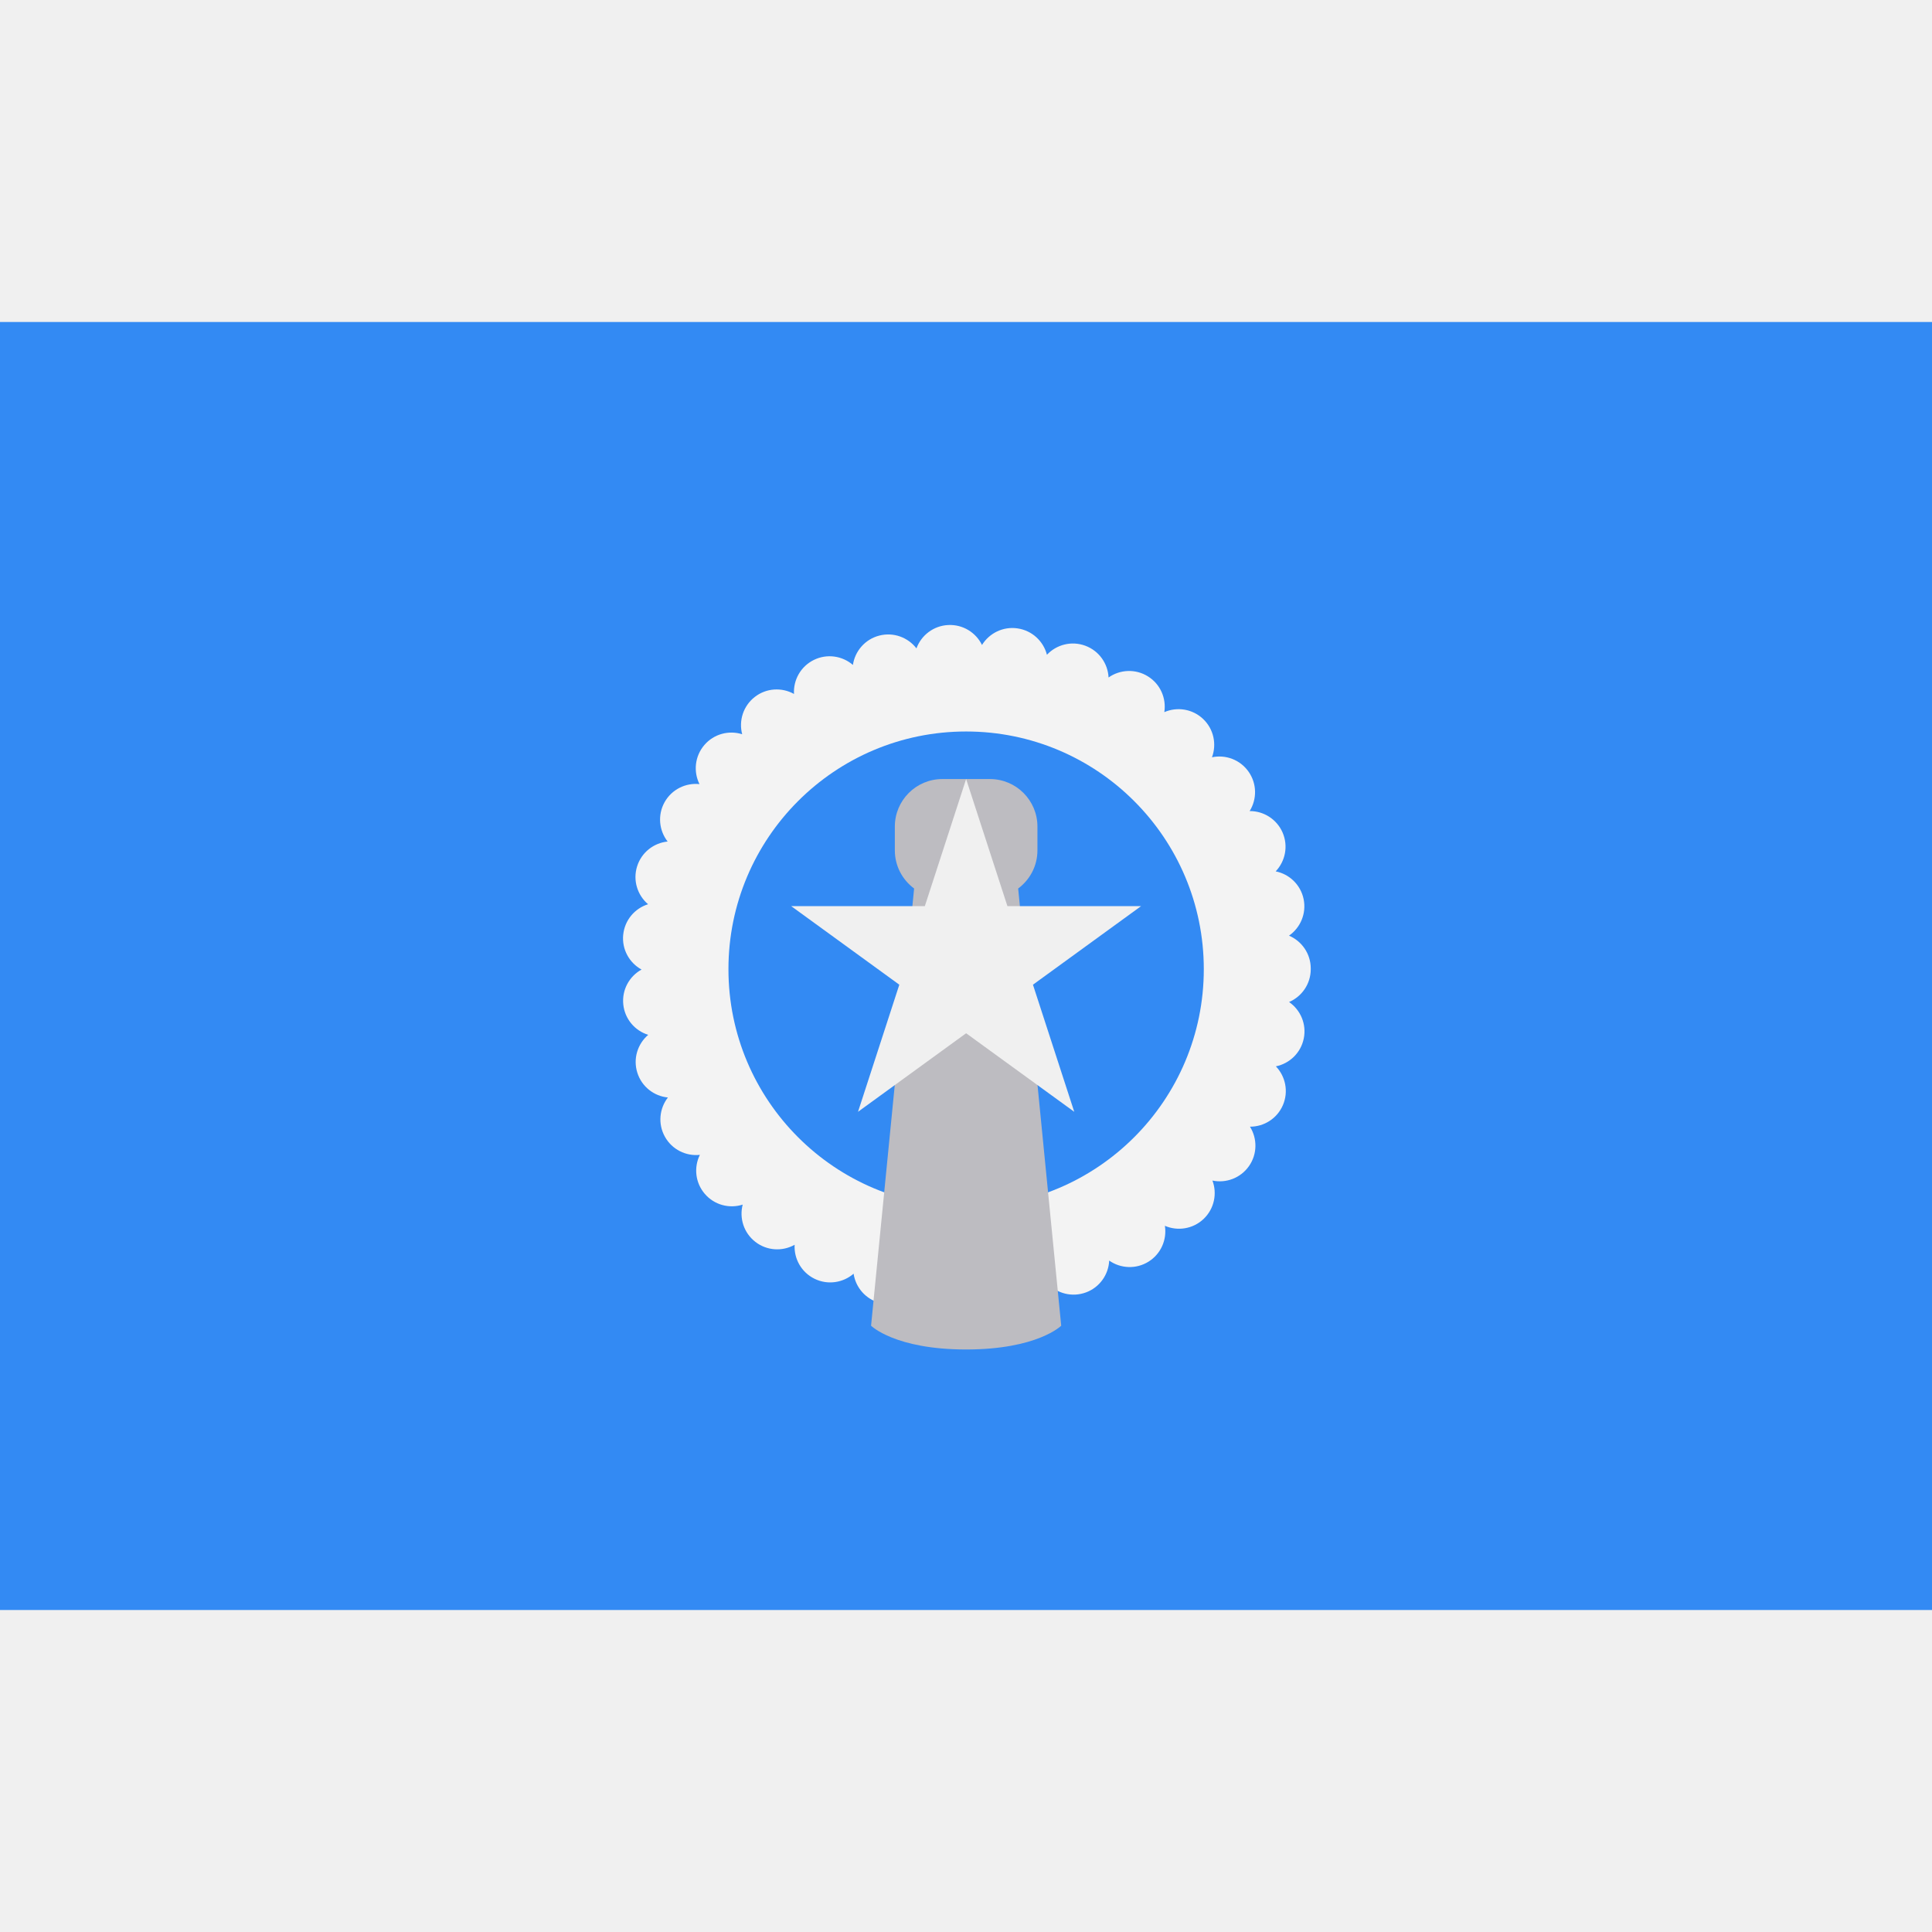
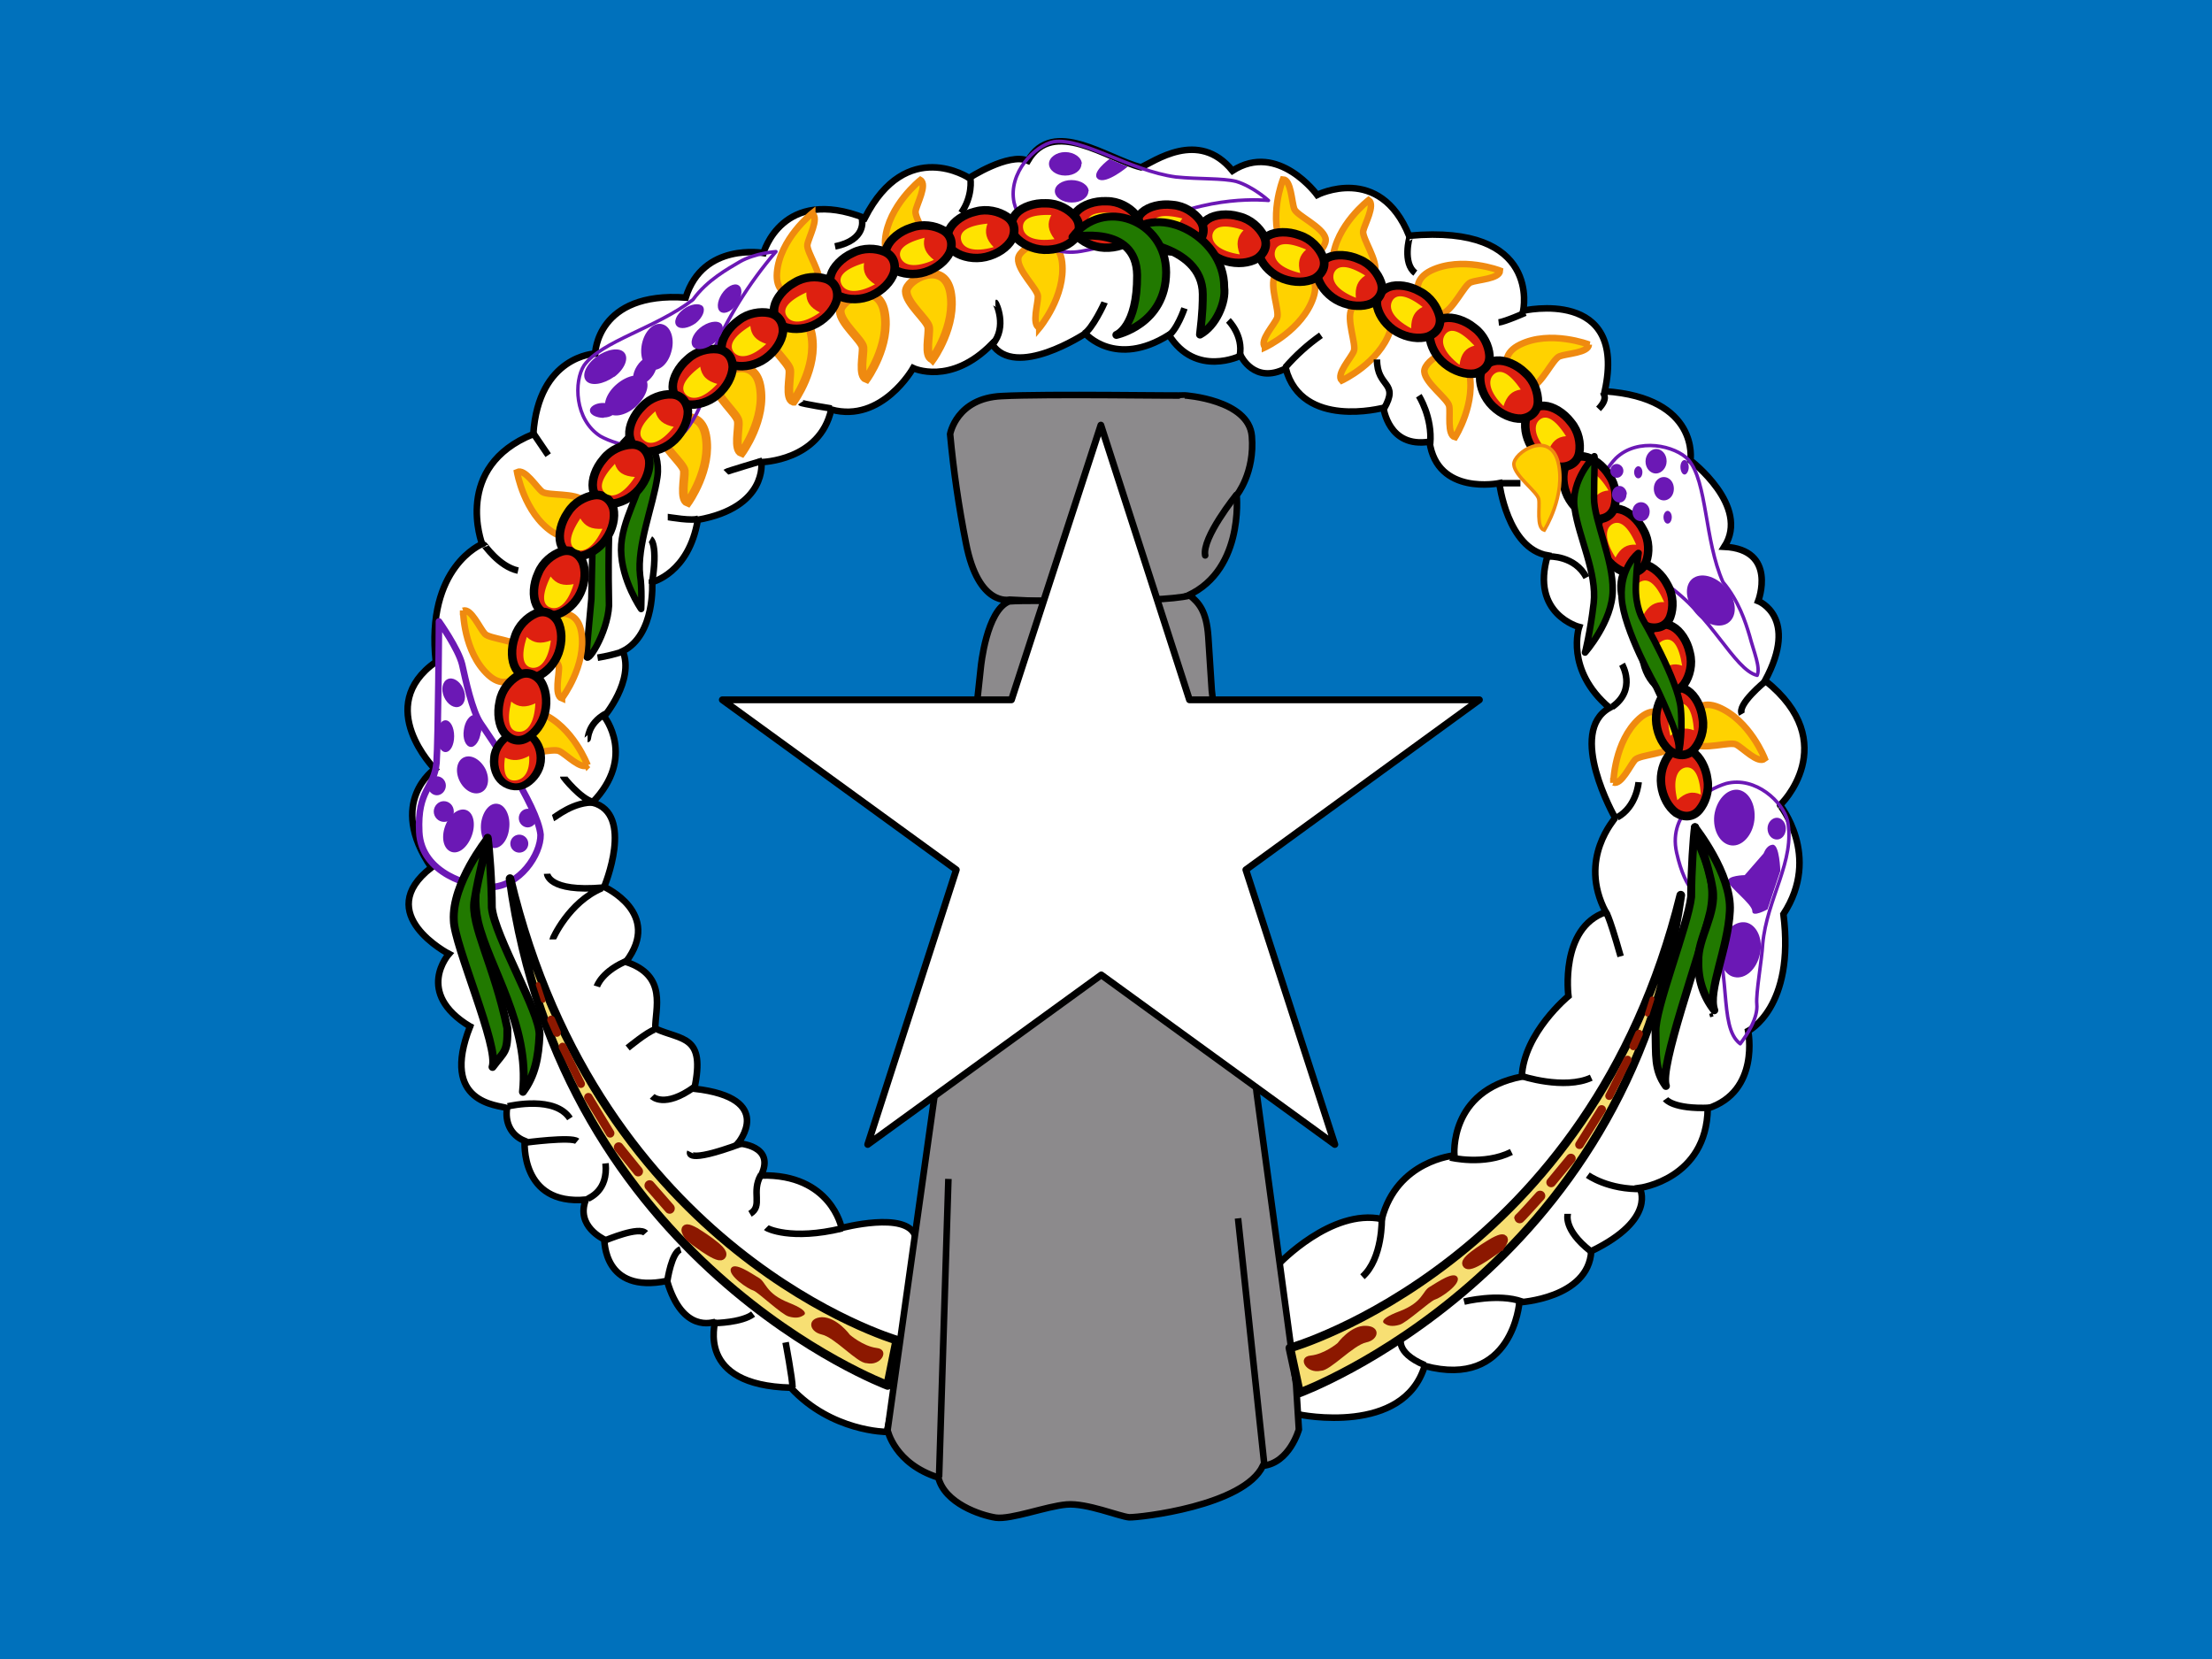
- <svg xmlns="http://www.w3.org/2000/svg" version="1.1" id="Capa_1" x="0px" y="0px" viewBox="0 0 512 512" style="enable-background:new 0 0 512 512;" xml:space="preserve">
-   <rect y="85.331" style="fill:#338AF3;" width="512" height="341.337" />
-   <path style="fill:#F3F3F3;" d="M251.469,348.064c-3.906-0.189-7.137-2.727-8.402-6.173l0,0c-2.236,2.916-6.078,4.384-9.864,3.408  l0,0c-3.792-0.976-6.443-4.114-6.992-7.753l0,0c-2.784,2.405-6.841,3.061-10.349,1.341l0,0c-3.515-1.726-5.48-5.336-5.278-9.008l0,0  c-3.206,1.802-7.313,1.625-10.406-0.768l0,0c-3.086-2.393-4.29-6.318-3.357-9.876l0,0c-3.502,1.122-7.483,0.126-10.034-2.841l0,0  c-2.551-2.961-2.942-7.049-1.317-10.342l0,0c-3.653,0.39-7.357-1.386-9.259-4.799l0,0c-1.909-3.414-1.468-7.502,0.794-10.406l0,0  c-3.66-0.353-6.934-2.84-8.106-6.569l0,0c-1.178-3.729,0.082-7.647,2.885-10.034l0,0c-3.515-1.084-6.211-4.183-6.607-8.07l0,0  c-0.397-3.887,1.618-7.457,4.837-9.234l0,0c-3.219-1.763-5.247-5.335-4.863-9.215l0,0c0,0,0,0,0.006,0l0,0  c0.384-3.892,3.08-6.998,6.588-8.094l0,0c-2.803-2.381-4.075-6.293-2.91-10.022l0,0c1.165-3.735,4.434-6.23,8.094-6.595l0,0  c-2.262-2.897-2.715-6.985-0.819-10.406l0,0c1.896-3.414,5.6-5.197,9.259-4.812l0,0c-1.637-3.295-1.253-7.382,1.291-10.356l0,0  c2.538-2.966,6.519-3.968,10.027-2.859l0,0c-0.945-3.552,0.252-7.483,3.338-9.883l0,0c3.08-2.4,7.187-2.583,10.392-0.794l0,0  c-0.208-3.672,1.751-7.282,5.259-9.013l0,0c3.502-1.726,7.565-1.083,10.355,1.322l0,0c0.535-3.641,3.188-6.79,6.973-7.772l0,0l0,0  l0,0c3.779-0.983,7.622,0.472,9.864,3.383l0,0c1.267-3.445,4.491-5.99,8.397-6.185l0,0c3.899-0.201,7.363,1.99,8.976,5.285l0,0  c1.928-3.124,5.593-4.976,9.454-4.39l0,0c3.867,0.58,6.834,3.426,7.753,6.985l0,0c2.52-2.684,6.488-3.748,10.153-2.4l0,0  c3.672,1.355,6.003,4.743,6.18,8.421l0,0c3.004-2.116,7.111-2.362,10.43-0.296l0,0c3.319,2.059,4.913,5.846,4.346,9.48l0,0  c3.37-1.468,7.439-0.882,10.273,1.802l0,0c2.835,2.689,3.641,6.715,2.356,10.16l0,0c3.596-0.762,7.464,0.623,9.706,3.83l0,0l0,0l0,0  c2.243,3.2,2.224,7.306,0.277,10.425l0,0c3.672-0.026,7.18,2.117,8.736,5.7l0,0c1.549,3.591,0.699,7.615-1.839,10.28l0,0  c3.61,0.718,6.614,3.521,7.407,7.351l0,0c0.787,3.83-0.857,7.59-3.874,9.688l0,0c3.377,1.43,5.757,4.775,5.763,8.68l0,0  c0,0.043,0,0.082,0,0.126l0,0c0,0.026,0,0.057,0,0.082l0,0c0,3.905-2.369,7.256-5.744,8.698l0,0c3.023,2.085,4.68,5.846,3.892,9.675  l0,0c-0.781,3.83-3.779,6.639-7.388,7.369l0,0c2.544,2.658,3.408,6.676,1.864,10.273l0,0l0,0l0,0  c-1.544,3.591-5.052,5.739-8.731,5.719l0,0c1.952,3.118,1.985,7.225-0.252,10.43l0,0c-2.236,3.207-6.097,4.605-9.693,3.849l0,0  c1.291,3.439,0.492,7.471-2.336,10.167l0,0l0,0l0,0c-2.835,2.69-6.898,3.281-10.267,1.826l0,0c0.573,3.629-1.014,7.421-4.328,9.492  l0,0c-3.314,2.072-7.42,1.832-10.43-0.277l0,0c-0.17,3.679-2.488,7.073-6.154,8.434l0,0c0,0,0,0-0.007,0l0,0  c-3.666,1.355-7.634,0.296-10.16-2.381l0,0c-0.907,3.565-3.868,6.418-7.735,7.01l0,0l0,0l0,0c-3.861,0.585-7.533-1.253-9.466-4.378  l0,0c-1.537,3.169-4.787,5.323-8.49,5.323l0,0C251.784,348.077,251.627,348.071,251.469,348.064z" />
-   <circle style="fill:#338AF3;" cx="256.033" cy="256.84" r="62.987" />
-   <path style="fill:#BDBCC1;" d="M269.823,235.464c3.094-2.295,5.109-5.964,5.109-10.113v-6.299c0-6.958-5.64-12.597-12.597-12.597  h-12.597c-6.958,0-12.597,5.64-12.597,12.597v6.299c0,4.149,2.015,7.818,5.109,10.113l-11.408,115.862c0,0,6.299,6.3,25.195,6.3  c18.896,0,25.195-6.3,25.195-6.3L269.823,235.464z" />
-   <polygon style="fill:#F0F0F0;" points="256.034,206.455 266.978,240.137 302.396,240.137 273.744,260.955 284.688,294.638   256.034,273.822 227.383,294.638 238.327,260.955 209.675,240.137 245.091,240.137 " />
+ <svg xmlns="http://www.w3.org/2000/svg" id="flag-icons-mp" viewBox="0 0 640 480">
+   <defs>
+     <clipPath id="mp-a">
+       <path fill-opacity=".7" d="M0 0h640v480H0z" />
+     </clipPath>
+   </defs>
+   <g clip-path="url(#mp-a)">
+     <path fill="#0071bc" fill-rule="evenodd" d="M-160 0h960v480h-960z" />
+     <path fill="#fff" fill-rule="evenodd" stroke="#000" stroke-width="1.9" d="M370 365.7s15.2-16.1 29.8-13c4.4-17 21-18.4 21-18.4s-1.7-18.7 19.5-22.8c.6-12.7 13.5-23.3 13.5-23.3s-2.6-19.7 10.8-24.3c-8.2-15.6 2.8-27 2.7-27.3-.2-.3-14-24.8-1.6-31.8-13-11-8.8-23.4-8.8-23.4s-14.2-3.7-9.1-20.7c-11.7-2-14-20.9-14-20.9s-18 3.7-20.2-12c-12 1.9-13.2-9.8-13.4-9.8-.1 0-23.5 6.3-28.2-11.4-9.1 4.7-13-3.7-13-3.7s-13 6.5-20.8-6c-15.5 9.7-24.2-.4-24.2-.4s-20.3 13.4-27 3c-12 12.2-22.8 7-22.8 7s-9 16-23.7 12c-3.3 14.9-20.2 15.2-20.2 15.2s1.8 13.1-18.4 16.7c-2.6 15.5-13.2 18-13.2 18s1 15.2-8.5 20c3.4 8.5-5.4 18.9-5.4 18.9s9.4 11.7-3.4 24.9c12.3 3.2 3.4 24.4 3.4 24.4s17 7.6 6.3 21.7c12.2 4 8.4 13.6 8.5 19.3 7.8 3.5 14.6 1.8 11.3 17.4 23.8 2.7 12.6 15.8 12.6 15.8s11 .5 6.7 9.3c20.3-.5 23.3 15.2 23.3 15.2s18.8-5 21.3 2.3-8.2 56.7-8.2 56.7-16 0-27.8-12.8c-27.8-.7-21.6-19-22-19-.5 0-9.3 3.4-13.8-11.9-18.6 3.8-18-11.8-18.2-12-.1-.1-8.3-3.8-5.3-11.5-19.1 1.7-17.7-17-17.7-17-4.2-1.7-5.7-5.6-5.1-9.5-2.5-.9-19.5-1.2-10.7-23.6-16.2-9.8-6.1-21-6.1-21s-22.4-11.6-5.1-25c-13-19 1-28.5 1-28.5s-17.9-18.1.3-31c-3-27.5 13.4-34.1 13.4-34.1s-8.6-22.4 14.8-31.8c1.5-22.7 17.9-23.3 17.9-23.3s.4-18 26.2-16.2c5-16.1 22.5-12.9 22.5-12.9s5.4-19.5 29.3-10.1c12.1-23.7 30.2-11.6 30.2-11.6s11.4-7.4 17-5c7.3-12.5 22.8-.6 32.7 1.9 3.7-1.5 16.6-11.2 26.5 1 13.2-8.5 24.5 7 24.5 7s18.1-9.2 26.6 11.8c38.5-3.5 33 21.7 33 21.7s30.2-6.9 23.6 23.3c27.6 1.9 24.8 20 24.8 20s17.4 13.2 9.8 25c15.5.8 9.8 15.7 9.8 15.7s11.9 4.6 2 23c22.7 18.1 4.4 36.2 4.3 36-.2-.1 12.1 14.6 1 31.6 3.4 27-10.2 33.8-10.2 33.8s3.5 17.5-11.7 22.4c-.3 20.5-19.7 23-19.7 23s5.2 9-14 18.3c-.8 13.7-20.8 14.8-20.8 14.8s-1.9 25.2-27.4 18.4c-6.1 20.2-36 14.2-36.6 14-.5-.3-5.7-43.4-5.7-43.5z" />
+     <path fill="#217900" fill-rule="evenodd" stroke="#000" stroke-linejoin="round" stroke-width="1.9" d="M185 124s6.4 5.6 5.2 14c-1.2 8.3-6 19.9-5 28.5.6 3.5.3 9.7.3 9.7s-5.7-8.2-5.8-17 6.2-17.1 6.2-23.6-1.1-11.7-1-11.5zm-3.2 2.6s-8.4 8-9.5 15.7c-.8 4-1 22.7-1.2 31-.2 2.5-1.2 12.5-1.4 16.2-.3 3.6 6.1-6.2 6.5-14.3-.2-8.3-.2-25.8.6-28.5.8-3.4.6-7.1 1.8-10.5z" />
+     <g fill="#ffd200" fill-rule="evenodd" stroke="#ef8a10">
+       <path stroke-width="1.9" d="M366 100.5s10.8-5 14-14.4-9.5-9.4-11.1-6.4c-1.7 3 1.4 10.3.6 12.3-.8 2-5.2 6.6-3.5 8.4z" />
+       <path stroke-width="2.5" d="M269.8 103.9s7-9.7 5.2-19.4c-1.9-9.6-12.8-3.6-12.8-.2s6.2 8.3 6.5 10.4c.3 2.1-1.3 8.4 1 9.1zm-19.1 5.7s7-9.7 5.2-19.3c-1.8-9.7-12.8-3.7-12.8-.3 0 3.4 6.3 8.4 6.6 10.5.2 2-1.3 8.3 1 9.1zm-21.1 6.5s7-9.6 5.2-19.3c-1.9-9.7-12.8-3.7-12.8-.3 0 3.4 6.2 8.4 6.5 10.5.3 2-1.3 8.3 1 9.1zm-15 14.9s7.1-9.7 5.3-19.3c-1.8-9.7-12.8-3.7-12.8-.3 0 3.4 6.3 8.4 6.5 10.5.3 2-1.3 8.3 1 9.1zM199 145.4s7-9.7 5.2-19.4-12.8-3.6-12.8-.2 6.3 8.3 6.6 10.4c.2 2.1-1.3 8.4 1 9.2z" />
+       <path stroke-width="1.9" d="M235 61.7s-9.4 7.4-10.2 17.2c-.8 9.8 11.3 7 12.2 3.7 1-3.3-3.7-9.7-3.4-11.8.3-2 3.5-7.7 1.4-9zm31.3-9.6s-9.3 7.4-10.2 17.2c-.8 9.8 11.3 7 12.3 3.7.9-3.3-3.8-9.8-3.5-11.9.3-2 3.5-7.7 1.4-9zm-116.7 84.5s2 11.8 10.2 17.3c8.2 5.4 11.5-6.6 9.1-9s-10.3-1.4-12-2.6c-1.7-1.3-5-6.8-7.3-5.7zm-15.6 40s0 12 7.3 18.7c7.2 6.6 12.4-4.7 10.4-7.4s-10-3-11.4-4.5c-1.5-1.6-4-7.5-6.3-6.7zm36 44.8s-4.2-11.2-13.3-15c-9.1-3.6-10 8.8-7.2 10.7 2.9 1.8 10.4-.7 12.3.2 2 .9 6.3 5.6 8.3 4zm-7.4-19.4s7.2-9.5 5.6-19.1c-1.7-9.7-12.7-4-12.8-.6 0 3.4 6 8.5 6.3 10.6.2 2.1-1.5 8.3.9 9.2zm225.6-91.9s10.8-5 14-14.3-9.5-9.4-11.1-6.5c-1.7 3 1.4 10.4.6 12.3-.8 2-5.2 6.7-3.5 8.5zm32.8 16.4s6.4-10.1 3.9-19.6c-2.5-9.5-13-2.8-12.8.6.2 3.3 6.8 7.9 7.2 10 .4 2-.7 8.4 1.7 9zm89.6 93s-4.3-11.1-13.4-14.9c-9.1-3.7-10 8.8-7.2 10.6 2.9 1.9 10.5-.7 12.3.2 2 1 6.3 5.7 8.3 4.1zm-43.8 7s.2-12 7.5-18.6c7.3-6.6 12.4 4.9 10.4 7.6-2.1 2.7-10 2.8-11.6 4.3-1.4 1.5-4 7.4-6.3 6.6zm-7-126.8s-11.3-4.3-20 0c-9 4.4-.2 13.4 3 12.5 3.3-1 6.4-8.3 8.4-9.1 2-.8 8.4-1 8.5-3.4zM434 78.3s-11.1-4.3-20 0c-8.8 4.4-.1 13.4 3.2 12.5 3.2-1 6.4-8.3 8.3-9.1 2-.8 8.4-1 8.5-3.4zm-38-20.4s-9.5 7.3-10.4 17c-1 9.8 11.2 7.1 12.2 3.9 1-3.3-3.7-9.8-3.4-11.9.4-2 3.6-7.6 1.6-9zm-24.8-6s-4.4 11.1-.1 20c4.3 8.9 13.3.2 12.4-3-.9-3.3-8.2-6.5-9-8.4-.8-2-.9-8.5-3.3-8.6zm-70.5 43s7.7-9.2 6.6-19c-1.1-9.7-12.5-4.5-12.7-1.1-.3 3.4 5.6 8.8 5.7 10.9.1 2-1.9 8.2.4 9.1z" />
+     </g>
+     <path fill="#8c8a8c" fill-rule="evenodd" stroke="#000" stroke-width="1.9" d="M342.8 114.4s18.5 1.2 19.4 11.8-4.4 17.1-4.4 17.1 2.3 23-15.8 29.7c-19.4 2.3-49.9.5-49.9.5s-9 2.2-12.6-16.3a305 305 0 0 1-4.6-31.6s1.8-10.4 14.9-11c13-.7 52.8 0 53-.2z" />
+     <path fill="none" stroke="#000" stroke-linecap="round" stroke-width="1.9" d="M357.7 143.2s-10 12.4-9 17.5" />
+     <path fill="#8c8a8c" fill-rule="evenodd" stroke="#000" stroke-width="1.9" d="M344.3 172.3c2.5 2.1 4.8 4.4 5.3 12l1 15.4 13 116.6 11.4 84.3.8 13s-2.7 9.7-10.4 10.5c-5.5 11.6-35.7 15-38.7 14.9-2.7-.2-12.3-4.2-18.1-3.7-5.9.5-16 4.4-20.5 3.8-4.5-.7-14.8-4.2-16.6-11.6-12.7-4-14.7-13.7-14.7-13.7l13.7-97.5 13.3-123.4s1.6-16.4 8.2-18.9c6.9-.6 42.4.7 52.3-1.7z" />
+     <path fill="none" stroke="#000" stroke-width="1.9" d="m274.4 341.1-2.7 86.3m86.5-74.9 7.6 71.2" />
+     <path fill="none" stroke="#000" d="m136.6 296.3-.3 1m358.7-4.1.3 1" />
+     <path fill="none" stroke="#6b18b5" stroke-linejoin="round" stroke-width="1.9" d="M127 179.8s5.6 7.9 6.7 12.4c1 4.5 2.9 13.4 5.3 17 2.5 3.7 16.6 23.9 17.4 32.3.1 5.6-5.9 15-14.7 15.2-5.6-.2-19.8-3.8-20.4-16-.6-12.3 4.3-12.5 5-20 .5-7.4.7-40.7.7-40.9z" />
+     <path fill="none" stroke="#6b18b5" stroke-linejoin="round" d="M224.5 72.8s-6 .4-10.4 2.9c-3.5 2.1-9.5 5.3-13.6 11-10.6 8.2-26.5 12-31.5 19-3 4.6-2.8 15.7 4.7 20.5 4.8 2.7 19 7 25.8-3.1 6.8-10.2 2.7-13 6-19.6a117.4 117.4 0 0 1 19-30.7zM367 58s-4.4-4-9.3-5.5c-4-1-10.6-.6-17.5-1.3-13.3-1.8-27-11.4-35.3-10.2-5.4 1-13.3 9-11.5 17.6 1.3 5.4 7.3 16.2 19.4 14.1 12-2.1 12-4.8 19-7 17.4-9.7 35-7.7 35.2-7.7zm141.4 137.4c1-2.3-.9-6.6-2.2-11.5-1.2-4-3.1-10-7.7-15.5-5.4-12.2-4.5-29-10-35.4-3.7-4-14.6-6.6-21-.4-3.9 4-11.4 16.6-3.2 25.7 8.2 9 11.8 5.7 17.4 10.5 13.5 9 20 25 26.7 26.6zM503.5 302c1.9-2.5 5.2-7.4 4.8-11.5-.3-3.2 1.5-13 1.7-17.3 1.2-13.3 9.5-24.2 7.2-35.7-1.3-5.4-9.2-13-17.8-10.8-5.2 1.6-17 8-14.3 20 2.7 12 6.6 11.7 9.1 18.7 7.3 14.5 2.7 31.7 9.3 36.6z" />
+     <path fill="none" stroke="#000" stroke-width="1.9" d="M405.5 386.8s-2.3 4.4 6.8 8.2m11.3-18.4s10-2.5 16.8 0m13.2-25.4c0 .2-1.4 4.5 6.6 10.8m-.8-22s5.9 4.3 15.8 4m-75.4 8.6s.3 11.5-5.6 16.8m25.4-34.5s9.7 2.4 17.7-1.6m44.6-15.3s2.1 3 12.9 2.5m-54.9-9.3c.3.2 12.7 4.2 20.5.6m4.2-47.8s.5-.7 4.3 12.7m5.2-50.4s-.5 7.1-6.2 10.2m42.9-39.4s-8.4 6.8-6.8 9.5m-34.7-14.4s4.3 7.3-2.8 12.3M448.2 161s7.5-.3 10.8 6.1m-24.8-27.3h5.7m24-26c0 .1 1.5 1.5-1.4 4.5m-52-3.8s4 6.2 3.3 13.9m19.8-35.1c1.8-.2 7.7-2.8 7.7-2.8m-33.4-22c-.1 0-2.2 7.7 1.6 10.5m-11.1 25c0 8.4 6.6 6.3 2 14.3M382.2 97a57 57 0 0 0-10.4 9.4m-16.4-13.7s4.4 4.3 3.3 10.2m-16-13.7s-2.2 6.6-5.1 8.3m-18-10c-.1.3-3.6 7.8-6 9.1m-25.6-9c.2 0 3.5 7-.8 12m-6.5-48c.2.2.7 5.4-2.6 10m-28.7 1.9c0 .1 1.4 5.9-7.8 7.8m-9.9 45.2c.2.3 8.9 1.7 8.9 1.7M210 136.6c.2-.2 10.6-3.3 10.6-3.3m-27.4 16.3c.3 0 7.3 1.3 9 .4m-14 6s2.3 1.3.4 13m-34.2-43.5 4.2 6.2m-18.5 26c0-.2 4.2 6.2 9.8 7.4m23 25.2a49 49 0 0 0 8-2M170 213.8c.2 0-.1-4.3 5.2-7.3M163 224.7c0 .2 5 6.4 8.5 7.3m-11.5 4.7c.6-.2 6-4.9 12.2-4.5m-13.9 20.6s.2 5.4 16.2 4m-14.6 15c0-.2 4.7-10.8 14.2-14.8m-1.4 28.4s1.4-4.6 9.4-7.7m-.5 25.5s5.7-4.7 7.8-5.3m-.7 19.3s3.5 3.6 12.2-2.7m-54 5.6c1-.2 13.7-3.1 18 3.5m-13 7s13.4-1.8 15.1-.4m32.7 3.1s-1.8 3.7 14.7-2.4m5.8 9c-3 5 .7 9-3.2 11.3m-47-4.3c.5-.4 6-2.3 5.2-10.3m-.2 22.3c.7-.2 9.9-4.2 11.8-2.1m6.3 13.7s1.2-8.2 3.8-9m10 21.3s7.7-.1 11-2.6m3.8-25c.2.2 7.1 3.8 22 .2m-16.4 33s2 10.6 2 13" />
+     <g fill="#de2010" fill-rule="evenodd" stroke="#000" stroke-width="1.5">
+       <path d="M232.8 119c0-2-.8-4-2-5-1.4-1.1-3-1.1-4.2 0s-2.1 3-2.1 5c0 2.1.8 4 2 5.1 1.4 1.1 3 1.1 4.2 0s2.2-3 2.1-5z" transform="matrix(1.60885 -.2011 .2072 1.65762 94.8 75)" />
+       <path d="M232.8 119c0-2-.8-4-2-5-1.4-1.1-3-1.1-4.2 0s-2.1 3-2.1 5c0 2.1.8 4 2 5.1 1.4 1.1 3 1.1 4.2 0s2.2-3 2.1-5z" transform="matrix(1.60885 -.2011 .2072 1.65762 93.4 57.3)" />
+       <path d="M232.8 119c0-2-.8-4-2-5-1.4-1.1-3-1.1-4.2 0s-2.1 3-2.1 5c0 2.1.8 4 2 5.1 1.4 1.1 3 1.1 4.2 0s2.2-3 2.1-5z" transform="matrix(1.58497 -.3417 .35206 1.633 78 74)" />
+       <path d="M232.8 119c0-2-.8-4-2-5-1.4-1.1-3-1.1-4.2 0s-2.1 3-2.1 5c0 2.1.8 4 2 5.1 1.4 1.1 3 1.1 4.2 0s2.2-3 2.1-5z" transform="matrix(1.4455 -.73446 .7567 1.4893 55.9 163)" />
+       <path d="M232.8 119c0-2-.8-4-2-5-1.4-1.1-3-1.1-4.2 0s-2.1 3-2.1 5c0 2.1.8 4 2 5.1 1.4 1.1 3 1.1 4.2 0s2.2-3 2.1-5z" transform="matrix(1.4455 -.73446 .7567 1.4893 48.9 147.1)" />
+       <path d="M232.8 119c0-2-.8-4-2-5-1.4-1.1-3-1.1-4.2 0s-2.1 3-2.1 5c0 2.1.8 4 2 5.1 1.4 1.1 3 1.1 4.2 0s2.2-3 2.1-5z" transform="matrix(1.3781 -.85423 .88011 1.41987 40 167.4)" />
+       <path d="M232.8 119c0-2-.8-4-2-5-1.4-1.1-3-1.1-4.2 0s-2.1 3-2.1 5c0 2.1.8 4 2 5.1 1.4 1.1 3 1.1 4.2 0s2.2-3 2.1-5z" transform="matrix(1.28907 -.98346 1.01327 1.32812 33.8 193)" />
+       <path d="M232.8 119c0-2-.8-4-2-5-1.4-1.1-3-1.1-4.2 0s-2.1 3-2.1 5c0 2.1.8 4 2 5.1 1.4 1.1 3 1.1 4.2 0s2.2-3 2.1-5z" transform="matrix(1.1329 -1.15994 1.19508 1.16722 35.3 239)" />
+       <path d="M232.8 119c0-2-.8-4-2-5-1.4-1.1-3-1.1-4.2 0s-2.1 3-2.1 5c0 2.1.8 4 2 5.1 1.4 1.1 3 1.1 4.2 0s2.2-3 2.1-5z" transform="matrix(1.02138 -1.25922 1.29739 1.05234 34.3 262.7)" />
+       <path d="M232.8 119c0-2-.8-4-2-5-1.4-1.1-3-1.1-4.2 0s-2.1 3-2.1 5c0 2.1.8 4 2 5.1 1.4 1.1 3 1.1 4.2 0s2.2-3 2.1-5z" transform="matrix(.79817 -1.41132 1.45408 .82236 51.9 315)" />
+       <path d="M232.8 119c0-2-.8-4-2-5-1.4-1.1-3-1.1-4.2 0s-2.1 3-2.1 5c0 2.1.8 4 2 5.1 1.4 1.1 3 1.1 4.2 0s2.2-3 2.1-5z" transform="matrix(.66642 -1.4781 1.52289 .6866 56.8 337.4)" />
+       <path d="M232.8 119c0-2-.8-4-2-5-1.4-1.1-3-1.1-4.2 0s-2.1 3-2.1 5c0 2.1.8 4 2 5.1 1.4 1.1 3 1.1 4.2 0s2.2-3 2.1-5z" transform="matrix(.56582 -1.51945 1.5655 .58296 57.9 352.4)" />
+       <path d="M232.8 119c0-2-.8-4-2-5-1.4-1.1-3-1.1-4.2 0s-2.1 3-2.1 5c0 2.1.8 4 2 5.1 1.4 1.1 3 1.1 4.2 0s2.2-3 2.1-5z" transform="matrix(.4482 -1.5582 1.60543 .46178 63 370.4)" />
+       <path d="M232.8 119c0-2-.8-4-2-5-1.4-1.1-3-1.1-4.2 0s-2.1 3-2.1 5c0 2.1.8 4 2 5.1 1.4 1.1 3 1.1 4.2 0s2.2-3 2.1-5z" transform="matrix(.20288 -1.60864 1.65738 .20903 94.7 408.9)" />
+       <path d="M232.8 119c0-2-.8-4-2-5-1.4-1.1-3-1.1-4.2 0s-2.1 3-2.1 5c0 2.1.8 4 2 5.1 1.4 1.1 3 1.1 4.2 0s2.2-3 2.1-5z" transform="matrix(.06506 -1.62008 1.66918 .06703 106.3 427.4)" />
+       <path d="M232.8 119c0-2-.8-4-2-5-1.4-1.1-3-1.1-4.2 0s-2.1 3-2.1 5c0 2.1.8 4 2 5.1 1.4 1.1 3 1.1 4.2 0s2.2-3 2.1-5z" transform="matrix(.06506 -1.62008 1.66918 .06703 88.8 428)" />
+       <path d="M232.8 119c0-2-.8-4-2-5-1.4-1.1-3-1.1-4.2 0s-2.1 3-2.1 5c0 2.1.8 4 2 5.1 1.4 1.1 3 1.1 4.2 0s2.2-3 2.1-5z" transform="matrix(-.36132 -1.5806 1.62852 -.37226 172.5 473.5)" />
+       <path d="M232.8 119c0-2-.8-4-2-5-1.4-1.1-3-1.1-4.2 0s-2.1 3-2.1 5c0 2.1.8 4 2 5.1 1.4 1.1 3 1.1 4.2 0s2.2-3 2.1-5z" transform="matrix(-.49045 -1.54542 1.59227 -.50531 188.3 485.8)" />
+       <path d="M232.8 119c0-2-.8-4-2-5-1.4-1.1-3-1.1-4.2 0s-2.1 3-2.1 5c0 2.1.8 4 2 5.1 1.4 1.1 3 1.1 4.2 0s2.2-3 2.1-5z" transform="matrix(-.67103 -1.476 1.52073 -.69138 221.9 499.1)" />
+       <path d="M232.8 119c0-2-.8-4-2-5-1.4-1.1-3-1.1-4.2 0s-2.1 3-2.1 5c0 2.1.8 4 2 5.1 1.4 1.1 3 1.1 4.2 0s2.2-3 2.1-5z" transform="matrix(-.7945 -1.41337 1.4562 -.81858 241.4 508.3)" />
+       <path d="M232.8 119c0-2-.8-4-2-5-1.4-1.1-3-1.1-4.2 0s-2.1 3-2.1 5c0 2.1.8 4 2 5.1 1.4 1.1 3 1.1 4.2 0s2.2-3 2.1-5z" transform="matrix(-.94339 -1.31867 1.35863 -.97197 271.6 515.4)" />
+       <path d="M232.8 119c0-2-.8-4-2-5-1.4-1.1-3-1.1-4.2 0s-2.1 3-2.1 5c0 2.1.8 4 2 5.1 1.4 1.1 3 1.1 4.2 0s2.2-3 2.1-5z" transform="matrix(-1.05159 -1.2341 1.27151 -1.08344 292.4 520.2)" />
+       <path d="M232.8 119c0-2-.8-4-2-5-1.4-1.1-3-1.1-4.2 0s-2.1 3-2.1 5c0 2.1.8 4 2 5.1 1.4 1.1 3 1.1 4.2 0s2.2-3 2.1-5z" transform="matrix(-1.13737 -1.15553 1.19056 -1.17183 308.9 526.1)" />
+       <path d="M232.8 119c0-2-.8-4-2-5-1.4-1.1-3-1.1-4.2 0s-2.1 3-2.1 5c0 2.1.8 4 2 5.1 1.4 1.1 3 1.1 4.2 0s2.2-3 2.1-5z" transform="matrix(-1.2301 -1.05628 1.08829 -1.26738 331.4 529.6)" />
+       <path d="M232.8 119c0-2-.8-4-2-5-1.4-1.1-3-1.1-4.2 0s-2.1 3-2.1 5c0 2.1.8 4 2 5.1 1.4 1.1 3 1.1 4.2 0s2.2-3 2.1-5z" transform="matrix(-1.33573 -.91908 .94693 -1.3762 362.5 526.1)" />
+       <path d="M232.8 119c0-2-.8-4-2-5-1.4-1.1-3-1.1-4.2 0s-2.1 3-2.1 5c0 2.1.8 4 2 5.1 1.4 1.1 3 1.1 4.2 0s2.2-3 2.1-5z" transform="matrix(-1.47374 -.67597 .69645 -1.51841 415.9 504)" />
+       <path d="M232.8 119c0-2-.8-4-2-5-1.4-1.1-3-1.1-4.2 0s-2.1 3-2.1 5c0 2.1.8 4 2 5.1 1.4 1.1 3 1.1 4.2 0s2.2-3 2.1-5z" transform="matrix(-1.52895 -.53958 .55593 -1.5753 438.7 497.5)" />
+       <path d="M232.8 119c0-2-.8-4-2-5-1.4-1.1-3-1.1-4.2 0s-2.1 3-2.1 5c0 2.1.8 4 2 5.1 1.4 1.1 3 1.1 4.2 0s2.2-3 2.1-5z" transform="matrix(-1.61445 -.12005 .15429 -1.33344 500.5 406)" />
+       <path d="M232.8 119c0-2-.8-4-2-5-1.4-1.1-3-1.1-4.2 0s-2.1 3-2.1 5c0 2.1.8 4 2 5.1 1.4 1.1 3 1.1 4.2 0s2.2-3 2.1-5z" transform="matrix(-1.58082 -.36035 .37125 -1.62873 468.4 480.8)" />
+     </g>
+     <path fill="#ffe300" fill-rule="evenodd" d="M480 194.7c2.2-2.3 4.2-3 6.7-2.1-1-6.1-2.8-8.2-5.2-7.4-2.3.7-3.4 3.8-1.5 9.5m3.3 18.2c2.3-2.1 4.3-2.6 6.8-1.6-.4-6-2.2-8.3-4.6-7.7-2.4.5-3.6 3.6-2.2 9.3m-7.8-35c1.5-2.7 3.3-3.8 6-3.7-2.5-5.6-4.8-7.1-7-5.8-2 1.3-2.2 4.6 1 9.6zm-8.1-16.6c1.5-2.8 3.3-3.9 6-3.7-2.5-5.7-4.9-7.2-7-5.9-2 1.3-2.2 4.6 1 9.6m-19.5-30.5c1-3 2.6-4.4 5.2-4.6-3.3-5.2-5.9-6.3-7.7-4.7s-1.5 5 2.5 9.3M435 117.5c1-3 2.4-4.4 5-4.8-3.4-5-6-6-7.8-4.4-1.8 1.7-1.4 5 2.8 9.2M408.3 95c0-3.2 1-5 3.3-6.2-4.8-3.7-7.7-3.8-8.8-1.7s.2 5.1 5.5 7.9m14 10.5c.4-3.1 1.7-4.8 4.3-5.5-4.2-4.5-6.9-5.2-8.4-3.3-1.5 2-.7 5.1 4 8.8zm-30-19.3c-.3-3.1.5-5 2.7-6.5-5.2-3.2-8-3-9-.8-.9 2.3.8 5.1 6.4 7.3zM376.2 79c-.8-3-.3-5 1.7-6.8-5.6-2.4-8.4-1.9-9 .5-.6 2.4 1.5 4.9 7.3 6.3m-17.5-5.4c-1.1-3-.8-5 1.1-7-5.8-1.9-8.5-1.1-9 1.3-.3 2.4 2 4.8 7.9 5.7m-17.3-3.4c-1.2-2.8-1-5 .7-7-6-1.5-8.6-.5-8.8 2-.3 2.4 2.2 4.6 8.1 5m-18.2-1.4c-1.6-2.7-1.6-4.8 0-7-6.1-.9-8.7.4-8.6 2.8 0 2.5 2.7 4.4 8.6 4.2m-35.7 2.7c-2.2-2.2-2.7-4.3-1.8-6.8-6 .6-8.2 2.4-7.6 4.8.6 2.4 3.7 3.6 9.4 2m17.6-2.3c-1.9-2.5-2.2-4.6-.9-7-6.1-.2-8.5 1.3-8.2 3.8.3 2.4 3.2 4 9 3.2zm-34.9 6c-2.4-1.9-3.3-3.8-2.7-6.4-6 1.5-7.8 3.6-6.9 5.8 1 2.3 4.2 3 9.6.6m-33 15.2c-2.8-1.4-4-3.1-3.9-5.8-5.6 2.6-7 5-5.6 7 1.3 2 4.6 2.2 9.5-1.2m16-8.1c-2.7-1.7-3.6-3.6-3.2-6.2-5.9 1.8-7.6 4-6.5 6.2 1.1 2.2 4.4 2.8 9.6 0zm-45.6 28.8c-3-.8-4.6-2.3-5-5-5 3.8-5.8 6.4-4.1 8.1 1.8 1.7 5 1.2 9-3.1zm14.1-11.6c-3-1-4.4-2.6-4.6-5.2-5.2 3.2-6.3 5.8-4.7 7.7 1.6 1.8 5 1.5 9.3-2.5m-26.7 24c-3-.6-4.7-1.9-5.4-4.5-4.6 4.1-5.2 6.9-3.3 8.4 1.9 1.6 5 .7 8.7-4zM183.7 138c-3.2-.2-5-1.3-5.8-3.8-4.2 4.5-4.6 7.2-2.6 8.6 2 1.4 5.1.2 8.4-4.8m-9.4 15c-3.2.2-5-.7-6.4-3-3.4 5.1-3.4 8-1.2 9s5.1-.6 7.6-6m-8.3 16c-3 .6-5 0-6.7-2.2-2.7 5.5-2.3 8.3 0 9 2.3.8 5-1.2 6.7-6.9zm-6.6 16.3c-3 1.1-5 .8-7-1-1.8 5.8-1 8.5 1.5 8.9 2.4.3 4.7-2 5.5-8zm-4.5 18.2c-2.8 1.3-4.9 1.2-7-.5-1.4 6-.4 8.5 2 8.7 2.5.3 4.7-2.2 5-8.2m-1.8 15.2c-2.6 1.4-4.7 1.6-7 .5-.7 4.9.6 6.8 3 6.6 2.4-.2 4.3-2.4 4-7.1m307-72.2c1.1-3 2.7-4.4 5.3-4.6-3.2-5.2-5.7-6.3-7.6-4.8-1.9 1.6-1.6 5 2.3 9.4m25.2 85c2.3-2.2 4.4-2.7 6.8-1.6-.4-6.1-2.2-8.3-4.6-7.8-2.3.6-3.6 3.6-2.2 9.4" />
+     <path fill="#217900" fill-rule="evenodd" stroke="#000" stroke-linejoin="round" stroke-width="1.9" d="M461.3 132s-7 6.9-5.7 15.2c1.2 8.3 6.5 18.6 5.5 27.3-1 8.6-2.5 14.3-2.5 14.3s8-9.1 8-18c.2-8.7-5.4-20.3-5.4-26.7s.3-12.2.1-12zm12.7 28s-5.3 4-4.8 13c.5 9.1 10 25.8 10 25.8s6.8 14 6.5 17.7c-.2 3.7 1.3-3.5.6-11.5s-11-25.8-11-25.8-2.2-3.6-2-9.7c.2-6 .8-9.4.8-9.5z" />
+     <path fill="#6b18b5" fill-rule="evenodd" d="M313 47.4c0-1.8-2.2-3.4-4.8-3.4s-4.7 1.6-4.7 3.4 2 3.4 4.7 3.4 4.7-1.5 4.7-3.4zm2 8c0-1.8-2.2-3.3-5-3.3-2.6 0-4.8 1.4-4.8 3.2s2.2 3.3 4.9 3.3 4.8-1.5 4.8-3.3zm6-9.4s-5.6 4.1-3.3 5.8c2.3 1.7 8.6-3.6 8.6-3.6zm163.3 95.4c0-1.2-.5-2.3-1.4-2.9a2.6 2.6 0 0 0-3 0c-.9.6-1.4 1.7-1.4 2.9s.5 2.3 1.4 2.9a2.6 2.6 0 0 0 3 0c.9-.6 1.4-1.7 1.4-2.9m-2.1-8c0-2-1.4-3.5-3-3.5s-3.1 1.6-3.1 3.6 1.4 3.5 3 3.5 3.1-1.6 3.1-3.5zm1.5 16.2c0-1-.6-1.8-1.2-1.8s-1.2.8-1.2 1.8.5 1.9 1.2 1.9 1.2-.9 1.2-1.9m4.9-14.4c0-1.2-.6-2.1-1.2-2.1-.7 0-1.2.9-1.2 2s.5 2.2 1.2 2.2c.6 0 1.2-1 1.2-2.1m-13.4 1.4c0-1-.6-1.7-1.2-1.7s-1.2.8-1.2 1.7.5 1.8 1.2 1.8 1.2-.8 1.2-1.8m2.1 11.4c0-1.5-1.1-2.7-2.5-2.7s-2.5 1.2-2.5 2.7c0 1.6 1 2.8 2.5 2.8s2.5-1.2 2.5-2.8m-6.6-5c0-1.3-1-2.4-2.1-2.4-1.2 0-2.2 1-2.2 2.4s1 2.4 2.2 2.4c1.1 0 2-1 2-2.4zm-1-6.8a2 2 0 0 0-1-1.7 1.8 1.8 0 0 0-1.9 0 2 2 0 0 0-.9 1.7 2 2 0 0 0 1 1.8 1.8 1.8 0 0 0 1.8 0c.6-.4 1-1 1-1.8m30.1 34.4c-2.7-3.6-7.1-5.1-9.8-3.4-2.6 1.7-2.6 6 .2 9.7 2.7 3.6 7 5.1 9.7 3.4 2.7-1.8 2.7-6 0-9.7zm7.8 66.7c.5-4.5-1.6-8.4-4.8-8.8-3.2-.3-6.2 3-6.8 7.4-.5 4.4 1.7 8.3 4.9 8.7 3.2.4 6.2-3 6.7-7.3m1.6 38.8c1-4.4-.9-8.5-4-9.2-3.2-.6-6.5 2.4-7.4 6.8-.9 4.3 1 8.4 4 9 3.2.7 6.5-2.3 7.4-6.7zm7.5-36.4c0-1.7-1.2-3.1-2.6-3.1s-2.7 1.4-2.7 3.1c0 1.8 1.2 3.2 2.7 3.2s2.6-1.4 2.6-3.2m-6.5 7.3-5.4 6.2s-5.1.1-4.8 1.8c.2 1.6 7 6.6 7 8.6-.1 2 4.4-.5 4.4-.5l3.7-11.1s-.2-7.7-2.2-7.6c-2 .2-2.5 2.5-2.7 2.6m-357.4-2.4a2.6 2.6 0 1 0-5.1 0 2.6 2.6 0 0 0 5.1 0m2.5-8c0-1.4-1.2-2.6-2.6-2.6s-2.6 1.2-2.6 2.7 1.2 2.7 2.6 2.7a2.7 2.7 0 0 0 2.6-2.7zM134 199.2c-1-2.2-3-3.4-4.5-2.7-1.5.7-2 3-1 5.2s3 3.4 4.5 2.7c1.6-.7 2-3 1-5.2m6.5 23.4c-1.4-2.8-4.1-4.4-6.2-3.5s-2.7 3.9-1.4 6.7 4 4.4 6.2 3.5 2.7-3.9 1.4-6.7m6.8 17.2c.5-3.5-1-6.8-3.2-7.2-2.3-.5-4.4 2-4.9 5.5-.4 3.5 1 6.7 3.3 7.2 2.2.5 4.4-2 4.8-5.5m-11 2.5c1.4-3.3.9-6.8-1.1-7.8s-4.8.7-6.2 4-.9 6.7 1.2 7.8 4.7-.7 6.1-4" />
+     <path fill="#6b18b5" fill-rule="evenodd" d="M131.3 234.8c0-1.7-1.3-3-2.9-3s-2.9 1.4-2.9 3 1.3 3 3 3 2.8-1.3 2.8-3m-2.3-7.5c0-1.5-1.2-2.7-2.6-2.7a2.7 2.7 0 0 0-2.6 2.8c0 1.4 1.2 2.7 2.6 2.7s2.6-1.3 2.6-2.8m2.4-14.3c0-2.6-1.1-4.6-2.5-4.6s-2.5 2-2.5 4.6c0 2.5 1.1 4.6 2.5 4.6s2.5-2 2.5-4.6m7.8-1.1c.3-2.5-.5-4.7-2-5-1.3-.1-2.7 1.8-3 4.3-.4 2.5.5 4.7 1.9 4.9 1.3.2 2.7-1.7 3-4.2zm55-110c1.1-3.6 0-7.2-2.3-8-2.3-.9-5 1.3-6 4.9-1 3.6 0 7.2 2.3 8 2.3.9 5-1.3 6-4.9m-10.4 15.9c3-2.7 4.4-6.3 3-8.1-1.5-1.9-5.2-1.2-8.3 1.4s-4.3 6.2-2.9 8c1.5 1.9 5.2 1.3 8.2-1.3m-6-8.8c3-2.3 4.2-5.4 2.8-7s-5-1-8 1.2c-3.1 2.3-4.4 5.4-3 7s5 1 8.1-1.2zm23.5-15.5c2-1.6 2.9-3.8 2-4.9-1-1-3.5-.7-5.6.9s-2.9 3.7-1.9 4.8c1 1.1 3.4.7 5.5-.8" />
+     <path fill="#6b18b5" fill-rule="evenodd" d="M189 108.5c1.4-2.2 1.5-4.5.2-5.2-1.3-.7-3.5.4-4.9 2.6s-1.5 4.5-.2 5.2c1.3.7 3.5-.5 4.9-2.6m17.7-9.3c2.2-1.9 3-4.3 2-5.5-1.2-1.2-4-.6-6.2 1.2s-3 4.3-1.9 5.5c1.2 1.2 3.9.6 6.1-1.2m-32 21.6c2 0 3.6-1.1 3.4-2.3 0-1.1-1.9-2-4-1.9-2 .1-3.6 1.2-3.4 2.3.1 1.2 2 2 4 2zm38.7-33.1c1.4-2.2 1.5-4.5.2-5.2-1.2-.7-3.4.4-4.8 2.6s-1.5 4.5-.2 5.2c1.3.7 3.4-.4 4.8-2.6" />
+     <path fill="#ffd200" fill-rule="evenodd" stroke="#ef8a10" d="M446.8 153.4s6.4-10.1 4-19.7c-2.5-9.5-13-2.7-12.8.7.2 3.3 6.8 7.9 7.2 10 .4 2-.8 8.3 1.6 9z" />
+     <path fill="#217900" fill-rule="evenodd" stroke="#000" stroke-linejoin="round" stroke-width="2.3" d="M324.9 69.3s23 .9 23.1 15.8c0 2.3 0 5-.8 11.7 4.6-2.5 7.6-9.3 7-13.7.1-15.1-20.5-25.5-29.3-13.8z" />
+     <path fill="#217900" fill-rule="evenodd" stroke="#000" stroke-linejoin="round" stroke-width="2.3" d="M310.3 68.6s18.5-3.8 18.7 11c.1 15-6 17.3-6 17.3s14.3-3 14.4-18.1c0-15.2-18.3-21.9-27.1-10.2z" />
+     <path fill="#f7df73" fill-rule="evenodd" stroke="#000" stroke-linejoin="round" stroke-width="2.5" d="M373.3 390s86.8-24.6 113-131C471 368.1 376 403 376 403l-2.8-13z" />
+     <path fill="#8c1800" fill-rule="evenodd" d="M382.2 396.6c2.7 0 9.3-7.4 13.1-8.2 3.8-.8 4.2-4.7-.1-4.8-4.4-.2-8.2 5-8.2 5s-3.8 3.2-7.8 3.6c-4 .4-1.4 5.4 3 4.4" />
+     <path fill="#8c1800" fill-rule="evenodd" stroke="#8c1800" stroke-width="2.5" d="M432.2 359.3s-9 5.2-7.8 6.5c1.3 1.3 9.3-5 9.5-5 .1-.2 3.4-4.2-1.7-1.5z" />
+     <path fill="#8c1800" fill-rule="evenodd" d="M400.7 383s-2.7-1 4.2-3.6c7-2.7 6.5-5.8 8.8-7.1 2.2-1.3 7-4.7 8-2.7s-5 6-6.5 6.4c-1.4.4-8.3 6.8-10.3 7.3-2 .6-3.4.3-4.2-.3" />
+     <path fill="none" stroke="#8c1800" stroke-linecap="round" stroke-width="3" d="M445.6 346c-6 6.7-6 6.5-6 6.5" />
+     <path fill="none" stroke="#8c1800" stroke-linecap="round" stroke-width="2.8" d="m454.5 335.2-5.7 6.9" />
+     <path fill="none" stroke="#8c1800" stroke-linecap="round" stroke-width="2.5" d="m463.4 321-6.4 10.2" />
+     <path fill="none" stroke="#8c1800" stroke-linecap="round" stroke-width="2.3" d="m470.9 306.6-5.3 10.5m8.6-18-1.6 3.6" />
+     <path fill="none" stroke="#8c1800" stroke-linecap="round" stroke-width="1.4" d="m478 289-1.4 4.4" />
+     <path fill="#f7df73" fill-rule="evenodd" stroke="#000" stroke-linejoin="round" stroke-width="1.5" d="M160.3 216s52-14.7 67.6-78.5c-9.1 65.5-66 86.2-66 86.2z" transform="matrix(-1.65528 0 0 1.70062 524.8 20.4)" />
+     <path fill="#8c1800" fill-rule="evenodd" d="M250.7 394.4c-2.7 0-9.2-7.5-13-8.3-3.8-.9-4.2-4.8.1-5 4.4 0 8.1 5.1 8.1 5.1s3.8 3.3 7.7 3.8c4 .4 1.4 5.4-2.9 4.4" />
+     <path fill="#8c1800" fill-rule="evenodd" stroke="#8c1800" stroke-width="1.5" d="M195.5 197.6s-5.4 3.2-4.6 4c.7.7 5.5-3 5.6-3.1.1-.1 2-2.5-1-.9z" transform="matrix(-1.65528 0 0 1.70062 524.8 20.4)" />
+     <path fill="#8c1800" fill-rule="evenodd" d="M232.4 380.6s2.6-1-4.2-3.7-6.5-6-8.7-7.2c-2.2-1.3-7-4.7-8-2.7s5 6 6.5 6.4c1.4.5 8.2 7 10.2 7.5 2 .6 3.3.3 4.2-.3" />
+     <path fill="none" stroke="#8c1800" stroke-linecap="round" stroke-width="1.8" d="m203.5 189.7-3.5 3.9" transform="matrix(-1.65528 0 0 1.70062 524.8 20.4)" />
+     <path fill="none" stroke="#8c1800" stroke-linecap="round" stroke-width="1.7" d="m208.9 183.2-3.4 4.1" transform="matrix(-1.65528 0 0 1.70062 524.8 20.4)" />
+     <path fill="none" stroke="#8c1800" stroke-linecap="round" stroke-width="1.5" d="m214.2 174.7-3.8 6.1" transform="matrix(-1.65528 0 0 1.70062 524.8 20.4)" />
+     <path fill="none" stroke="#8c1800" stroke-linecap="round" stroke-width="1.4" d="m218.7 166.1-3.2 6.3m5.2-10.9-1 2.2" transform="matrix(-1.65528 0 0 1.70062 524.8 20.4)" />
+     <path fill="none" stroke="#8c1800" stroke-linecap="round" stroke-width=".8" d="m223 155.5-.9 2.7" transform="matrix(-1.65528 0 0 1.70062 524.8 20.4)" />
+     <path fill="#217900" fill-rule="evenodd" stroke="#000" stroke-linejoin="round" stroke-width="2.3" d="M490.4 239.3c.5 6.7 7 13 4.4 24.7-3.2 13.3-14.8 44.7-12.8 50.2-3.4-4.7-2.8-9-3-15.6-.4-6.5 9.4-30.9 10.3-39.1 0-7.4.7-17.5 1.1-20.2z" />
+     <path fill="#217900" fill-rule="evenodd" stroke="#000" stroke-linejoin="round" stroke-width="2.3" d="M490.4 239.4s10.7 13.5 10.1 24.2c-.5 10.7-6.5 23.2-4.5 28.7a21.7 21.7 0 0 1-4.6-14.2c-.3-6.5 5.3-13.8 4.1-20.9-1.1-7-5.2-17.8-5-17.8zm-349.3 3c-.4 6.7-5.4 12.7-2.8 24.3 3.2 13.3 15 30 13 49.2 3.5-4.7 4.5-10 4.8-16.5.2-6.5-13-28.5-13.8-36.8 0-7.4-.8-17.5-1.2-20.2z" />
+     <path fill="#217900" fill-rule="evenodd" stroke="#000" stroke-linejoin="round" stroke-width="2.3" d="M141.1 242.6s-10.4 13-9.8 23.7c.1 7.1 13.2 36.8 11.2 42.4 3.5-4.7 4.4-4.1 4.3-11.2-3.8-18.3-10.7-29.9-9.5-37 1.1-7.1 4-18 3.8-18z" />
+     <path fill="#fff" stroke="#000" stroke-dashoffset="1" stroke-linecap="square" stroke-linejoin="round" stroke-width="1.7" d="m100 125.8 22 68.2h72l-58 42.2 22.1 68.2-58-42.1-58 42.1 22-68.2L6 194h71.8z" transform="matrix(1.16516 0 0 1.16534 202 -23.6)" />
+   </g>
</svg>
